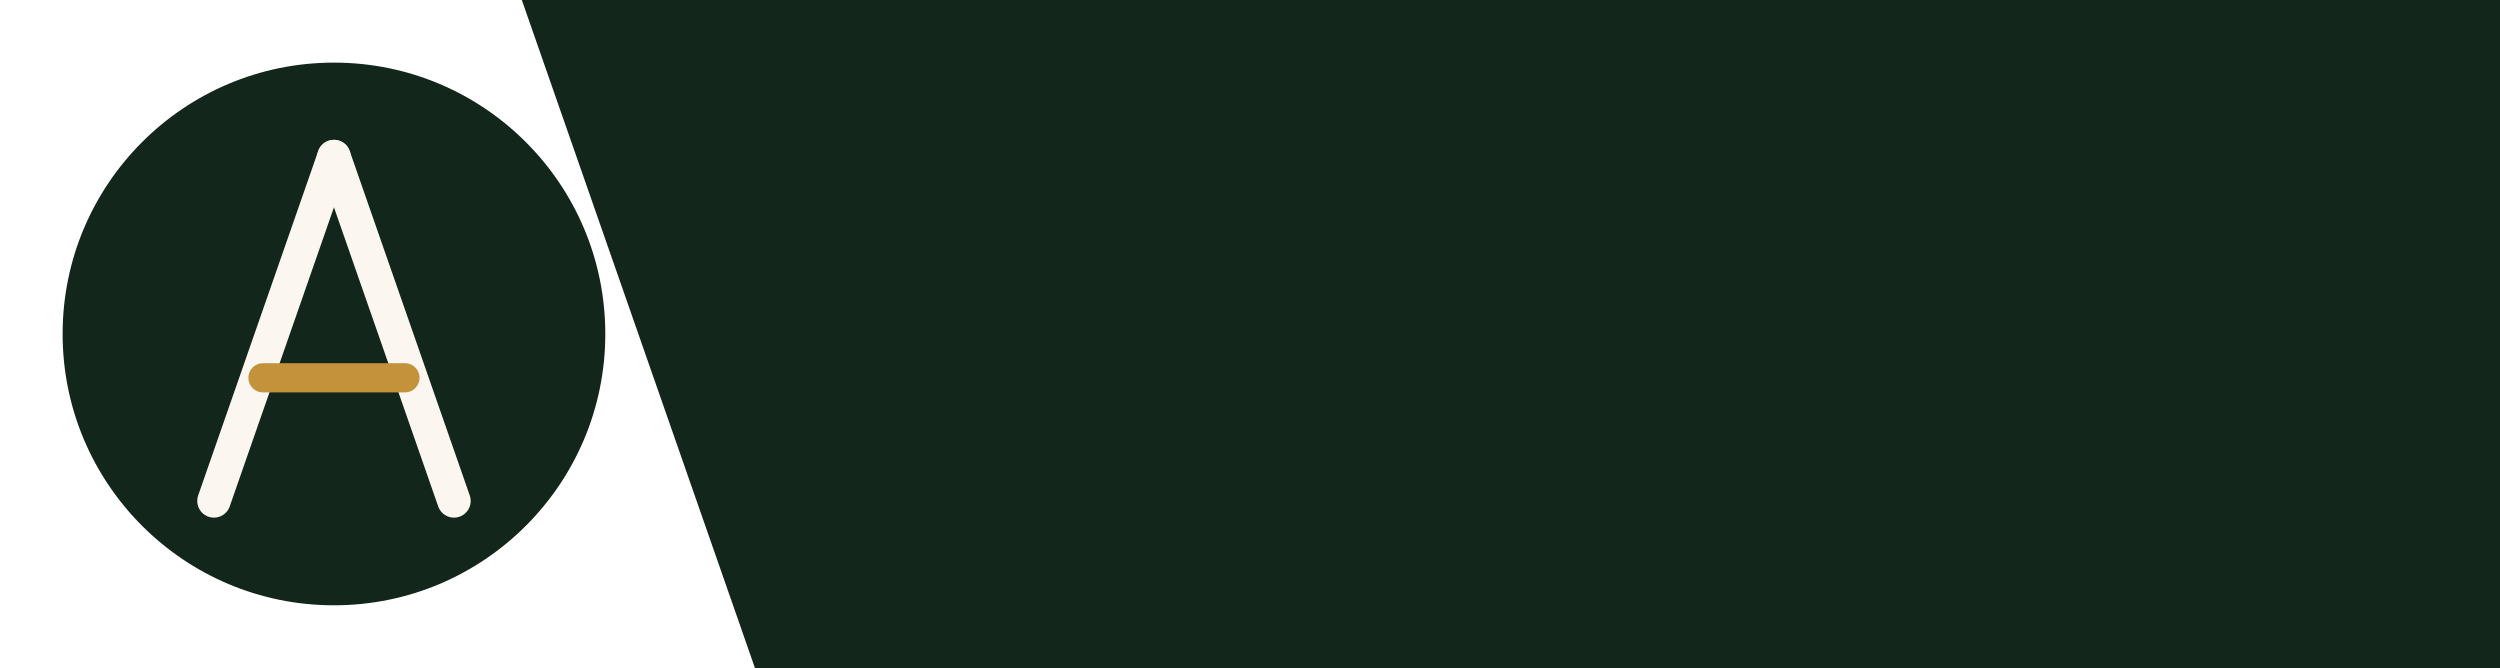
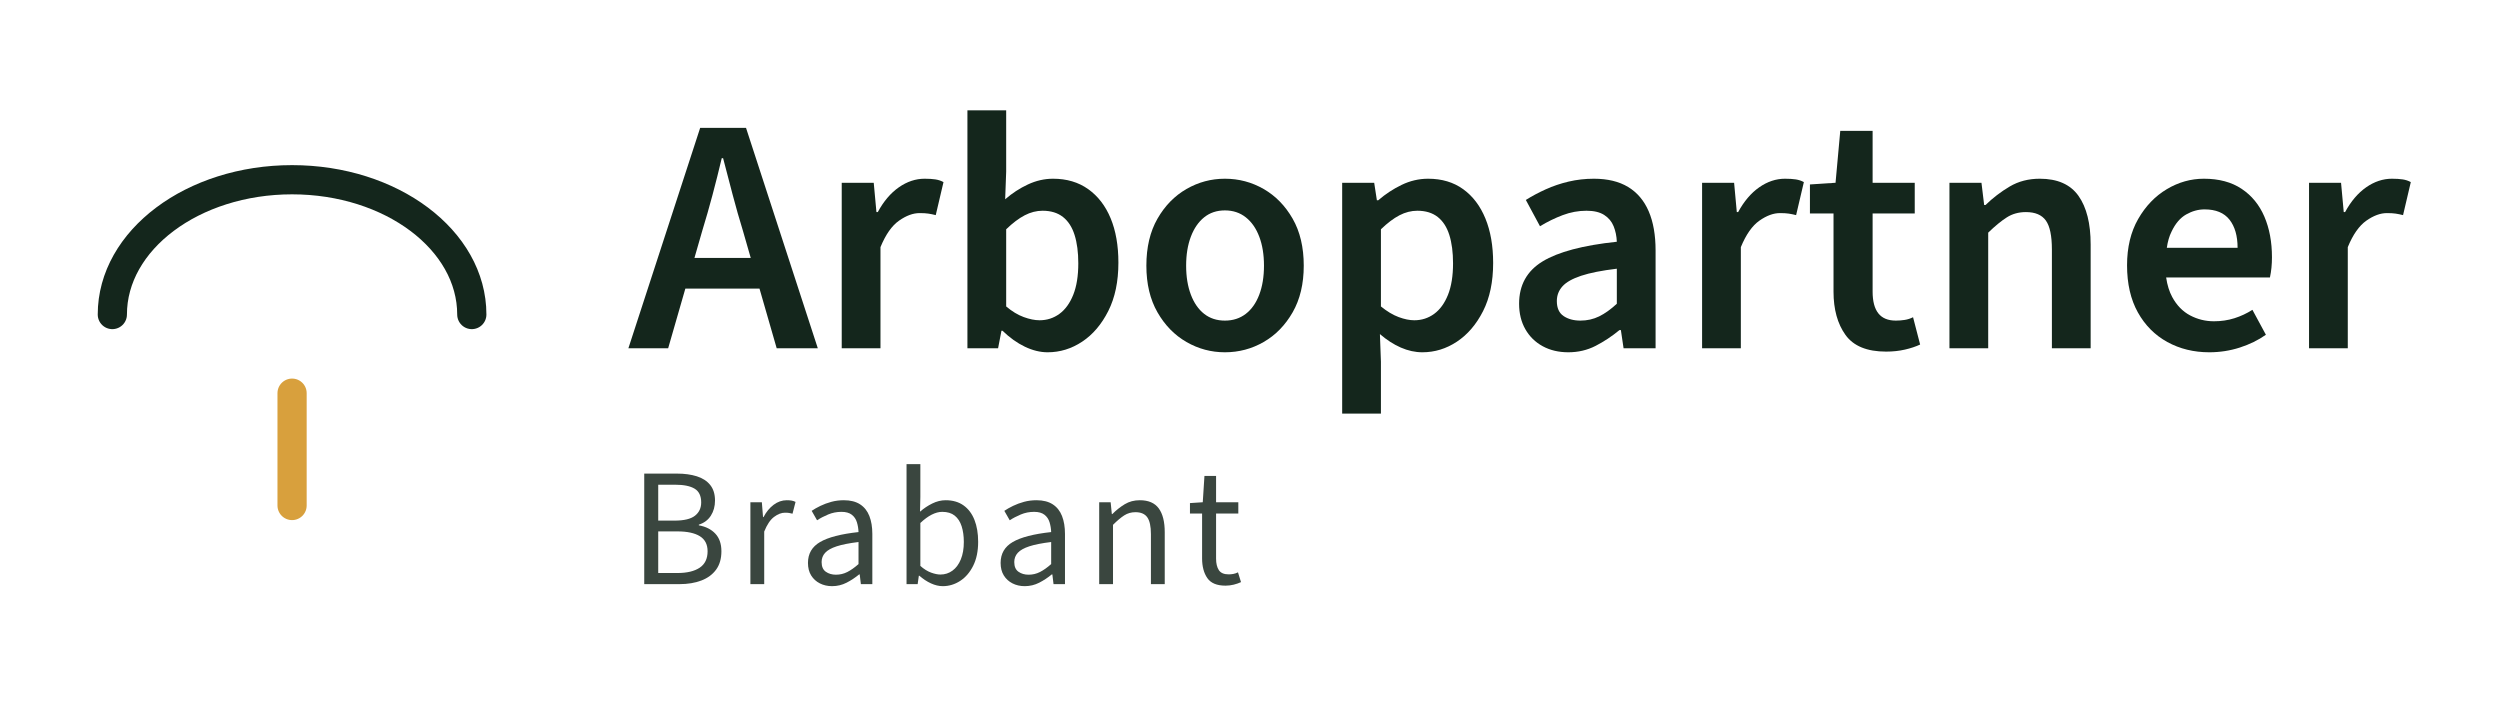
- <svg xmlns="http://www.w3.org/2000/svg" viewBox="0 0 239.55 64" role="img">
-   <g id="mark">
-     <circle cx="32" cy="32" r="26" fill="#12261c" />
-     <path d="M32 15 L43.5 48" fill="none" stroke="#fbf7f0" stroke-width="3.2" stroke-linecap="round" />
-     <path d="M32 15 L20.5 48" fill="none" stroke="#fbf7f0" stroke-width="3.2" stroke-linecap="round" />
-     <path d="M25.2 36.2 H38.8" fill="none" stroke="#c4923a" stroke-width="2.8" stroke-linecap="round" />
+ <svg xmlns="http://www.w3.org/2000/svg" width="222.55" height="64" viewBox="0 0 222.55 64" role="img">
+   <g fill="#14261C" aria-hidden="true">
+     <g transform="translate(56.00 31.00) scale(0.03 -0.03)">
+       <path d="M-2 0 211 654H347L560 0H438L387 177H167L116 0ZM361 268 338 348Q322 400 307.5 455.0Q293 510 279 564H275Q262 509 247.5 454.5Q233 400 217 348L194 268Z" />
+     </g>
+     <g transform="translate(72.74 31.00) scale(0.03 -0.03)">
+       <path d="M73 0V491H168L176 404H180Q206 452 242.5 477.5Q279 503 319 503Q338 503 351.0 501.0Q364 499 375 493L352 395Q340 398 330.0 399.5Q320 401 304 401Q275 401 243.0 378.5Q211 356 188 300V0Z" />
+     </g>
+     <g transform="translate(83.93 31.00) scale(0.03 -0.03)">
+       <path d="M311 -12Q278 -12 243.5 4.5Q209 21 177 52H174L164 0H73V706H188V524L185 442Q216 469 252.5 486.0Q289 503 327 503Q388 503 431.5 472.0Q475 441 498.0 385.5Q521 330 521 254Q521 170 491.0 110.5Q461 51 413.5 19.5Q366 -12 311 -12ZM287 83Q320 83 346.0 102.0Q372 121 387.0 158.5Q402 196 402 252Q402 301 391.0 336.0Q380 371 356.5 389.5Q333 408 296 408Q269 408 243.0 394.5Q217 381 188 353V124Q214 102 240.0 92.5Q266 83 287 83Z" />
+     </g>
+     <g transform="translate(100.82 31.00) scale(0.03 -0.03)">
+       <path d="M274 -12Q213 -12 160.0 18.5Q107 49 74.0 106.5Q41 164 41 245Q41 327 74.0 384.5Q107 442 160.0 472.5Q213 503 274 503Q336 503 389.0 472.5Q442 442 475.0 384.5Q508 327 508 245Q508 164 475.0 106.5Q442 49 389.0 18.5Q336 -12 274 -12ZM274 82Q310 82 336.0 102.0Q362 122 376.0 159.0Q390 196 390 245Q390 294 376.0 331.0Q362 368 336.0 388.5Q310 409 274 409Q238 409 212.5 388.5Q187 368 173.0 331.0Q159 294 159 245Q159 196 173.0 159.0Q187 122 212.5 102.0Q238 82 274 82Z" />
+     </g>
+     <g transform="translate(117.29 31.00) scale(0.03 -0.03)">
+       <path d="M73 -194V491H168L176 439H180Q211 466 249.0 484.5Q287 503 328 503Q389 503 432.0 472.0Q475 441 498.0 385.0Q521 329 521 253Q521 169 491.0 110.0Q461 51 413.5 19.5Q366 -12 311 -12Q279 -12 247.0 2.0Q215 16 185 42L188 -40V-194ZM287 83Q320 83 346.0 102.0Q372 121 387.0 158.5Q402 196 402 252Q402 301 391.0 336.0Q380 371 356.5 389.5Q333 408 296 408Q269 408 243.0 394.5Q217 381 188 353V124Q215 102 240.5 92.5Q266 83 287 83Z" />
+     </g>
+     <g transform="translate(133.85 31.00) scale(0.03 -0.03)">
+       <path d="M192 -12Q149 -12 116.0 6.0Q83 24 64.5 56.5Q46 89 46 132Q46 215 115.5 257.5Q185 300 336 316Q335 341 326.5 362.0Q318 383 298.5 395.5Q279 408 246 408Q210 408 175.5 395.0Q141 382 108 362L66 440Q93 457 125.0 471.5Q157 486 193.0 494.5Q229 503 268 503Q329 503 369.5 478.5Q410 454 430.5 406.5Q451 359 451 290V0H356L348 54H344Q310 26 273.0 7.0Q236 -12 192 -12ZM228 82Q258 82 283.5 94.5Q309 107 336 132V236Q269 228 230.0 215.0Q191 202 174.5 183.5Q158 165 158 140Q158 109 178.0 95.5Q198 82 228 82Z" />
+     </g>
+     <g transform="translate(149.33 31.00) scale(0.03 -0.03)">
+       <path d="M73 0V491H168L176 404H180Q206 452 242.5 477.5Q279 503 319 503Q338 503 351.0 501.0Q364 499 375 493L352 395Q340 398 330.0 399.5Q320 401 304 401Q275 401 243.0 378.5Q211 356 188 300V0Z" />
+     </g>
+     <g transform="translate(160.52 31.00) scale(0.03 -0.03)">
+       <path d="M246 -10Q161 -10 125.5 39.5Q90 89 90 168V400H20V486L96 491L110 645H206V491H331V400H206V168Q206 125 223.0 103.5Q240 82 275 82Q288 82 301.0 84.0Q314 86 326 92L347 11Q328 2 302.0 -4.0Q276 -10 246 -10Z" />
+     </g>
+     <g transform="translate(171.35 31.00) scale(0.03 -0.03)">
+       <path d="M73 0V491H168L176 425H180Q213 457 252.0 480.0Q291 503 341 503Q420 503 456.0 452.0Q492 401 492 308V0H377V293Q377 354 359.0 379.0Q341 404 300 404Q268 404 243.5 388.5Q219 373 188 343V0Z" />
+     </g>
+     <g transform="translate(188.15 31.00) scale(0.03 -0.03)">
+       <path d="M284 -12Q215 -12 159.5 18.5Q104 49 72.0 106.5Q40 164 40 246Q40 326 73.0 383.5Q106 441 158.0 472.0Q210 503 268 503Q335 503 380.0 473.0Q425 443 447.5 390.5Q470 338 470 270Q470 254 468.5 239.0Q467 224 464 210H156Q161 176 174 152Q194 115 227.0 97.5Q260 80 298 80Q330 80 358.5 89.0Q387 98 412 114L452 40Q418 16 374.5 2.0Q331 -12 284 -12ZM158 298H368Q368 351 344.0 381.5Q320 412 270 412Q242 412 215.5 397.0Q189 382 172 346Q162 326 158 298Z" />
+     </g>
+     <g transform="translate(203.36 31.00) scale(0.03 -0.03)">
+       <path d="M73 0V491H168L176 404H180Q206 452 242.5 477.5Q279 503 319 503Q338 503 351.0 501.0Q364 499 375 493L352 395Q340 398 330.0 399.5Q320 401 304 401Q275 401 243.0 378.5Q211 356 188 300V0Z" />
+     </g>
  </g>
-   <path fill="#12261c" d="M50 0 570 1490H909L1441 0H1148L1021 369H464L342 0ZM535 584H948L883 774Q850 877 814.5 1002.0Q779 1127 737 1282Q697 1126 663.0 999.5Q629 873 598 774Z M138 0V1118H390V931H402Q432 1028 507.0 1080.5Q582 1133 678 1133Q728 1133 773 1126V887Q757 891 721.0 895.5Q685 900 650 900Q541 900 469.5 832.5Q398 765 398 658V0Z M728 -20Q632 -20 568.5 12.5Q505 45 467.0 91.0Q429 137 409 177H392V0H138V1490H398V933H409Q428 972 465.0 1018.5Q502 1065 566.0 1098.5Q630 1132 729 1132Q858 1132 962.5 1066.0Q1067 1000 1128.5 871.5Q1190 743 1190 557Q1190 373 1129.5 244.0Q1069 115 965.0 47.5Q861 -20 728 -20ZM658 194Q788 194 855.5 297.5Q923 401 923 558Q923 714 856.5 816.0Q790 918 658 918Q529 918 461.0 819.5Q393 721 393 558Q393 395 462.0 294.5Q531 194 658 194Z M623 -23Q460 -23 340.0 49.5Q220 122 154.5 251.5Q89 381 89 553Q89 727 154.5 857.5Q220 988 340.0 1060.0Q460 1132 623 1132Q786 1132 906.0 1060.0Q1026 988 1092.0 857.5Q1158 727 1158 553Q1158 381 1092.0 251.5Q1026 122 906.0 49.5Q786 -23 623 -23ZM623 188Q714 188 774.0 237.0Q834 286 864.0 369.0Q894 452 894 554Q894 657 864.0 740.0Q834 823 774.0 872.0Q714 921 623 921Q533 921 473.0 872.0Q413 823 383.5 740.0Q354 657 354 554Q354 452 383.5 369.0Q413 286 473.0 237.0Q533 188 623 188Z M138 -418V1118H392V933H409Q428 972 465.0 1018.5Q502 1065 566.0 1098.5Q630 1132 729 1132Q858 1132 962.5 1066.0Q1067 1000 1128.5 871.5Q1190 743 1190 557Q1190 373 1129.5 244.0Q1069 115 965.0 47.5Q861 -20 728 -20Q632 -20 568.5 12.5Q505 45 467.0 91.0Q429 137 409 177H398V-418ZM658 194Q788 194 855.5 297.5Q923 401 923 558Q923 714 856.5 816.0Q790 918 658 918Q529 918 461.0 819.5Q393 721 393 558Q393 395 462.0 294.5Q531 194 658 194Z M450 -23Q344 -23 259.0 15.5Q174 54 125.0 129.0Q76 204 76 314Q76 440 137.5 509.5Q199 579 296.5 610.5Q394 642 502 653Q648 669 713.0 682.5Q778 696 778 754V759Q778 841 728.0 886.5Q678 932 583 932Q485 932 427.0 889.0Q369 846 349 791L108 840Q157 988 285.5 1060.0Q414 1132 582 1132Q661 1132 741.5 1113.5Q822 1095 889.0 1051.5Q956 1008 997.0 933.5Q1038 859 1038 747V0H789V154H779Q742 82 661.0 29.5Q580 -23 450 -23ZM517 170Q637 170 708.5 239.0Q780 308 780 401V533Q762 519 716.0 508.5Q670 498 618.5 490.5Q567 483 533 478Q445 466 386.5 430.0Q328 394 328 317Q328 245 381.0 207.5Q434 170 517 170Z M138 0V1118H390V931H402Q432 1028 507.0 1080.5Q582 1133 678 1133Q728 1133 773 1126V887Q757 891 721.0 895.5Q685 900 650 900Q541 900 469.5 832.5Q398 765 398 658V0Z M655 1118V914H439V315Q439 254 464.5 225.5Q490 197 550 197Q568 197 597.0 201.5Q626 206 645 210L686 9Q643 -4 598.0 -9.5Q553 -15 512 -15Q351 -15 265.0 65.0Q179 145 179 293V914H20V1118H179V1384H439V1118Z M398 655V0H138V1118H384L387 895Q487 1132 733 1132Q906 1132 1010.5 1022.0Q1115 912 1115 711V0H855V671Q855 783 797.0 847.0Q739 911 637 911Q533 911 465.5 844.0Q398 777 398 655Z M632 -23Q463 -23 341.5 48.0Q220 119 154.5 248.0Q89 377 89 552Q89 724 153.5 854.5Q218 985 336.5 1058.5Q455 1132 615 1132Q751 1132 867.5 1072.5Q984 1013 1055.0 888.5Q1126 764 1126 568V486H348Q353 337 431.5 259.0Q510 181 635 181Q721 181 782.5 218.0Q844 255 870 326L1109 277Q1069 142 943.5 59.5Q818 -23 632 -23ZM349 663H873Q861 783 796.5 855.5Q732 928 616 928Q497 928 427.5 851.5Q358 775 349 663Z M138 0V1118H390V931H402Q432 1028 507.0 1080.5Q582 1133 678 1133Q728 1133 773 1126V887Q757 891 721.0 895.5Q685 900 650 900Q541 900 469.5 832.5Q398 765 398 658V0Z" />
-   <path fill="#12261c" d="M150 0V1490H720Q881 1490 987.5 1439.5Q1094 1389 1147.5 1301.5Q1201 1214 1201 1103Q1201 967 1125.5 889.0Q1050 811 941 786V771Q1020 767 1093.0 723.0Q1166 679 1212.5 599.0Q1259 519 1259 406Q1259 290 1203.0 198.0Q1147 106 1034.5 53.0Q922 0 751 0ZM417 223H709Q857 223 922.5 280.0Q988 337 988 426Q988 526 915.0 594.0Q842 662 718 662H417ZM417 855H686Q792 855 863.0 912.5Q934 970 934 1069Q934 1156 873.0 1212.0Q812 1268 692 1268H417Z M138 0V1118H390V931H402Q432 1028 507.0 1080.5Q582 1133 678 1133Q728 1133 773 1126V887Q757 891 721.0 895.5Q685 900 650 900Q541 900 469.5 832.5Q398 765 398 658V0Z M450 -23Q344 -23 259.0 15.5Q174 54 125.0 129.0Q76 204 76 314Q76 440 137.5 509.5Q199 579 296.5 610.5Q394 642 502 653Q648 669 713.0 682.5Q778 696 778 754V759Q778 841 728.0 886.5Q678 932 583 932Q485 932 427.0 889.0Q369 846 349 791L108 840Q157 988 285.5 1060.0Q414 1132 582 1132Q661 1132 741.5 1113.5Q822 1095 889.0 1051.5Q956 1008 997.0 933.5Q1038 859 1038 747V0H789V154H779Q742 82 661.0 29.5Q580 -23 450 -23ZM517 170Q637 170 708.5 239.0Q780 308 780 401V533Q762 519 716.0 508.5Q670 498 618.5 490.5Q567 483 533 478Q445 466 386.5 430.0Q328 394 328 317Q328 245 381.0 207.5Q434 170 517 170Z M728 -20Q632 -20 568.5 12.5Q505 45 467.0 91.0Q429 137 409 177H392V0H138V1490H398V933H409Q428 972 465.0 1018.5Q502 1065 566.0 1098.5Q630 1132 729 1132Q858 1132 962.5 1066.0Q1067 1000 1128.5 871.5Q1190 743 1190 557Q1190 373 1129.5 244.0Q1069 115 965.0 47.5Q861 -20 728 -20ZM658 194Q788 194 855.5 297.5Q923 401 923 558Q923 714 856.5 816.0Q790 918 658 918Q529 918 461.0 819.5Q393 721 393 558Q393 395 462.0 294.5Q531 194 658 194Z M450 -23Q344 -23 259.0 15.5Q174 54 125.0 129.0Q76 204 76 314Q76 440 137.5 509.5Q199 579 296.5 610.5Q394 642 502 653Q648 669 713.0 682.5Q778 696 778 754V759Q778 841 728.0 886.5Q678 932 583 932Q485 932 427.0 889.0Q369 846 349 791L108 840Q157 988 285.5 1060.0Q414 1132 582 1132Q661 1132 741.5 1113.5Q822 1095 889.0 1051.5Q956 1008 997.0 933.5Q1038 859 1038 747V0H789V154H779Q742 82 661.0 29.5Q580 -23 450 -23ZM517 170Q637 170 708.5 239.0Q780 308 780 401V533Q762 519 716.0 508.5Q670 498 618.5 490.5Q567 483 533 478Q445 466 386.5 430.0Q328 394 328 317Q328 245 381.0 207.5Q434 170 517 170Z M398 655V0H138V1118H384L387 895Q487 1132 733 1132Q906 1132 1010.5 1022.0Q1115 912 1115 711V0H855V671Q855 783 797.0 847.0Q739 911 637 911Q533 911 465.5 844.0Q398 777 398 655Z M655 1118V914H439V315Q439 254 464.5 225.5Q490 197 550 197Q568 197 597.0 201.5Q626 206 645 210L686 9Q643 -4 598.0 -9.5Q553 -15 512 -15Q351 -15 265.0 65.0Q179 145 179 293V914H20V1118H179V1384H439V1118Z" />
+   <g fill="#3A463F">
+     <g transform="translate(56.00 52.00) scale(0.015 -0.015)">
+       <path d="M90 0V656H285Q351 656 402.0 640.0Q453 624 481.5 588.5Q510 553 510 496Q510 445 485.5 406.5Q461 368 414 353V349Q476 338 512.0 299.5Q548 261 548 195Q548 129 516.5 86.0Q485 43 429.0 21.5Q373 0 299 0ZM173 377H270Q354 377 391.0 406.0Q428 435 428 485Q428 543 389.0 566.5Q350 590 274 590H173ZM173 66H287Q372 66 419.0 97.5Q466 129 466 195Q466 256 420.0 284.5Q374 313 287 313H173Z" />
+     </g>
+     <g transform="translate(65.57 52.00) scale(0.015 -0.015)">
+       <path d="M82 0V486H150L157 398H160Q184 444 220.0 471.0Q256 498 298 498Q314 498 326.0 496.0Q338 494 350 488L332 418Q321 421 311.5 422.5Q302 424 287 424Q256 424 222.5 399.0Q189 374 164 312V0Z" />
+     </g>
+     <g transform="translate(71.16 52.00) scale(0.015 -0.015)">
+       <path d="M194 -12Q154 -12 121.5 4.5Q89 21 70.0 51.5Q51 82 51 126Q51 208 123.0 250.0Q195 292 351 309Q350 339 341.5 367.0Q333 395 311.0 412.0Q289 429 250 429Q208 429 171.0 413.5Q134 398 105 379L73 435Q95 450 125.0 464.5Q155 479 190.0 488.5Q225 498 264 498Q323 498 360.5 473.5Q398 449 415.5 404.0Q433 359 433 298V0H365L358 58H355Q320 29 280.0 8.5Q240 -12 194 -12ZM217 56Q253 56 284.5 72.0Q316 88 351 119V250Q269 240 221.5 224.5Q174 209 153.0 186.0Q132 163 132 131Q132 91 157.0 73.5Q182 56 217 56Z" />
+     </g>
+     <g transform="translate(79.47 52.00) scale(0.015 -0.015)">
+       <path d="M297 -12Q263 -12 227.0 4.5Q191 21 158 50H155L148 0H82V712H164V518L162 430Q195 459 234.5 478.5Q274 498 314 498Q377 498 420.0 467.5Q463 437 485.0 381.5Q507 326 507 251Q507 168 477.5 109.0Q448 50 400.0 19.0Q352 -12 297 -12ZM283 57Q323 57 354.5 80.0Q386 103 404.0 146.5Q422 190 422 250Q422 303 409.0 343.5Q396 384 368.0 406.5Q340 429 294 429Q264 429 231.5 412.5Q199 396 164 363V108Q196 80 227.5 68.5Q259 57 283 57Z" />
+     </g>
+     <g transform="translate(88.31 52.00) scale(0.015 -0.015)">
+       <path d="M194 -12Q154 -12 121.5 4.5Q89 21 70.0 51.5Q51 82 51 126Q51 208 123.0 250.0Q195 292 351 309Q350 339 341.5 367.0Q333 395 311.0 412.0Q289 429 250 429Q208 429 171.0 413.5Q134 398 105 379L73 435Q95 450 125.0 464.5Q155 479 190.0 488.5Q225 498 264 498Q323 498 360.5 473.5Q398 449 415.5 404.0Q433 359 433 298V0H365L358 58H355Q320 29 280.0 8.5Q240 -12 194 -12ZM217 56Q253 56 284.5 72.0Q316 88 351 119V250Q269 240 221.5 224.5Q174 209 153.0 186.0Q132 163 132 131Q132 91 157.0 73.5Q182 56 217 56Z" />
+     </g>
+     <g transform="translate(96.62 52.00) scale(0.015 -0.015)">
+       <path d="M82 0V486H150L157 416H160Q195 451 234.0 474.5Q273 498 323 498Q400 498 435.5 449.5Q471 401 471 308V0H389V297Q389 366 367.5 396.5Q346 427 297 427Q260 427 230.5 408.0Q201 389 164 352V0Z" />
+     </g>
+     <g transform="translate(105.57 52.00) scale(0.015 -0.015)">
+       <path d="M235 -9Q158 -9 127.0 36.0Q96 81 96 153V419H24V481L100 486L110 642H179V486H311V419H179V152Q179 108 195.5 83.0Q212 58 254 58Q267 58 281.0 60.5Q295 63 309 70L327 12Q308 3 284.0 -3.0Q260 -9 235 -9Z" />
+     </g>
+   </g>
+   <g fill="none" stroke-linecap="round" stroke-linejoin="round">
+     <path d="M10.0 28.0 A16 12 0 0 1 42.0 28.0" stroke="#14261C" stroke-width="2.6" />
+     <path d="M26.0 35.0 V45.0" stroke="#D8A03D" stroke-width="2.6" />
+   </g>
</svg>
